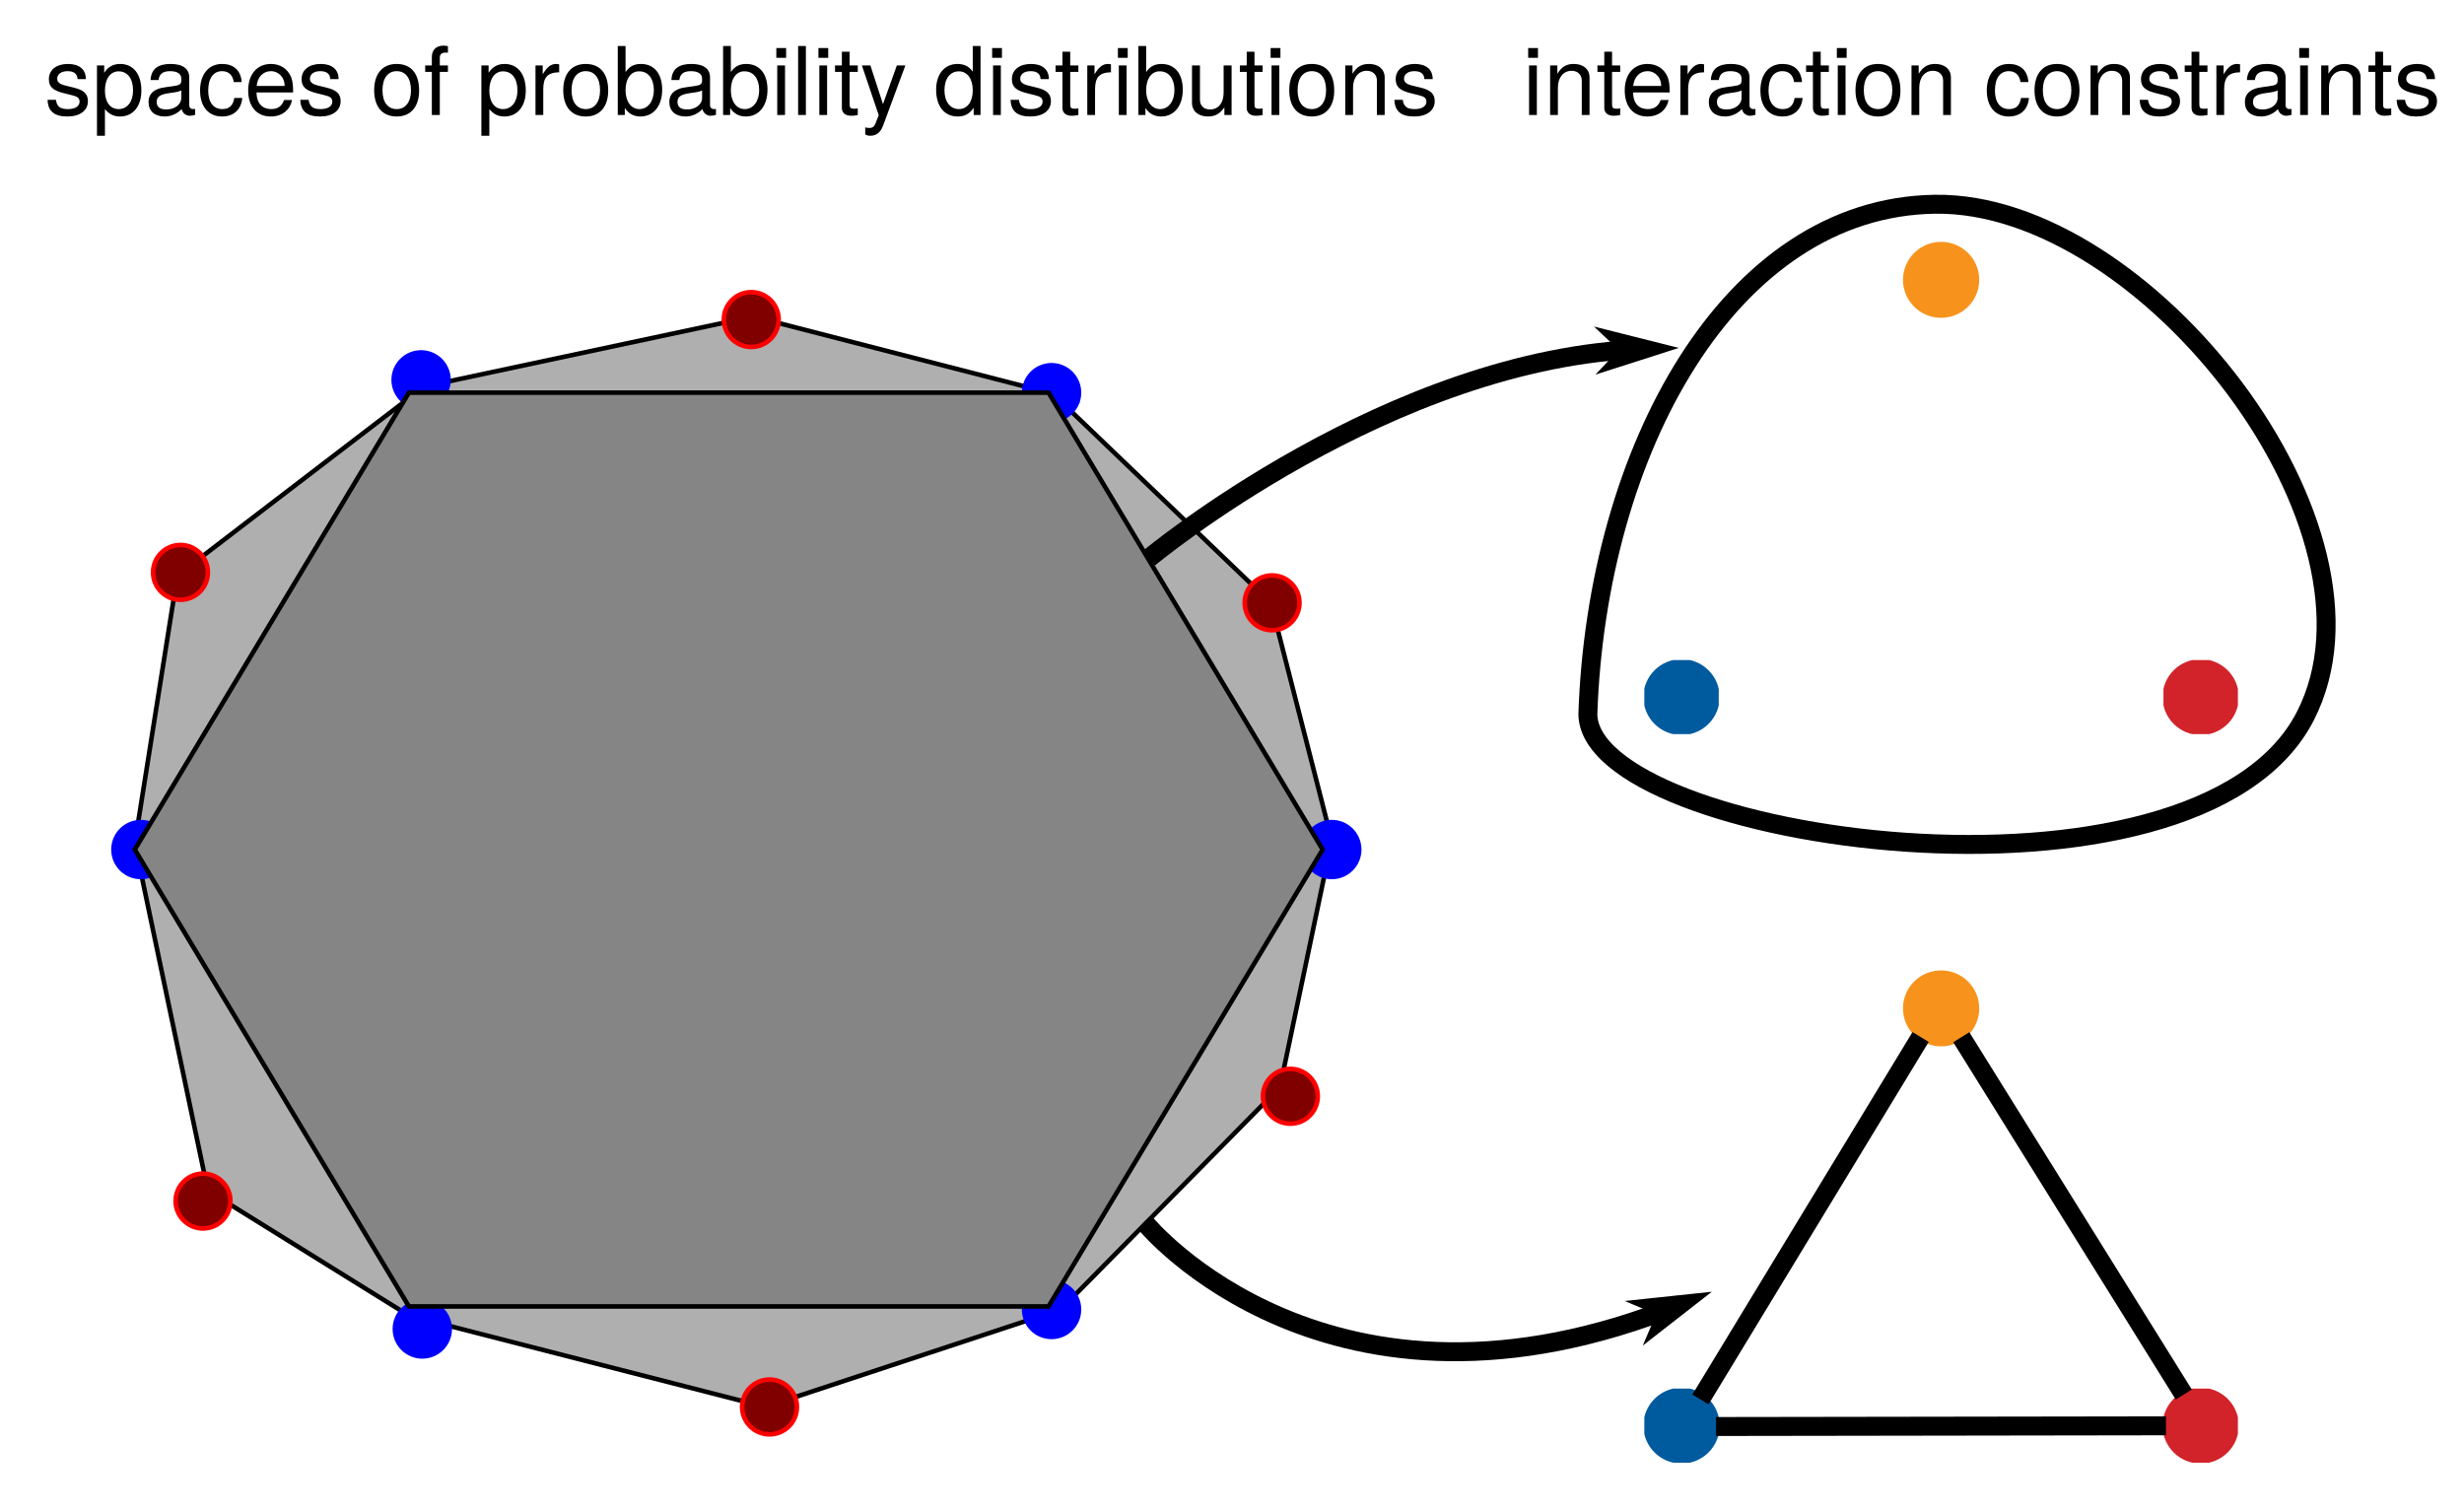
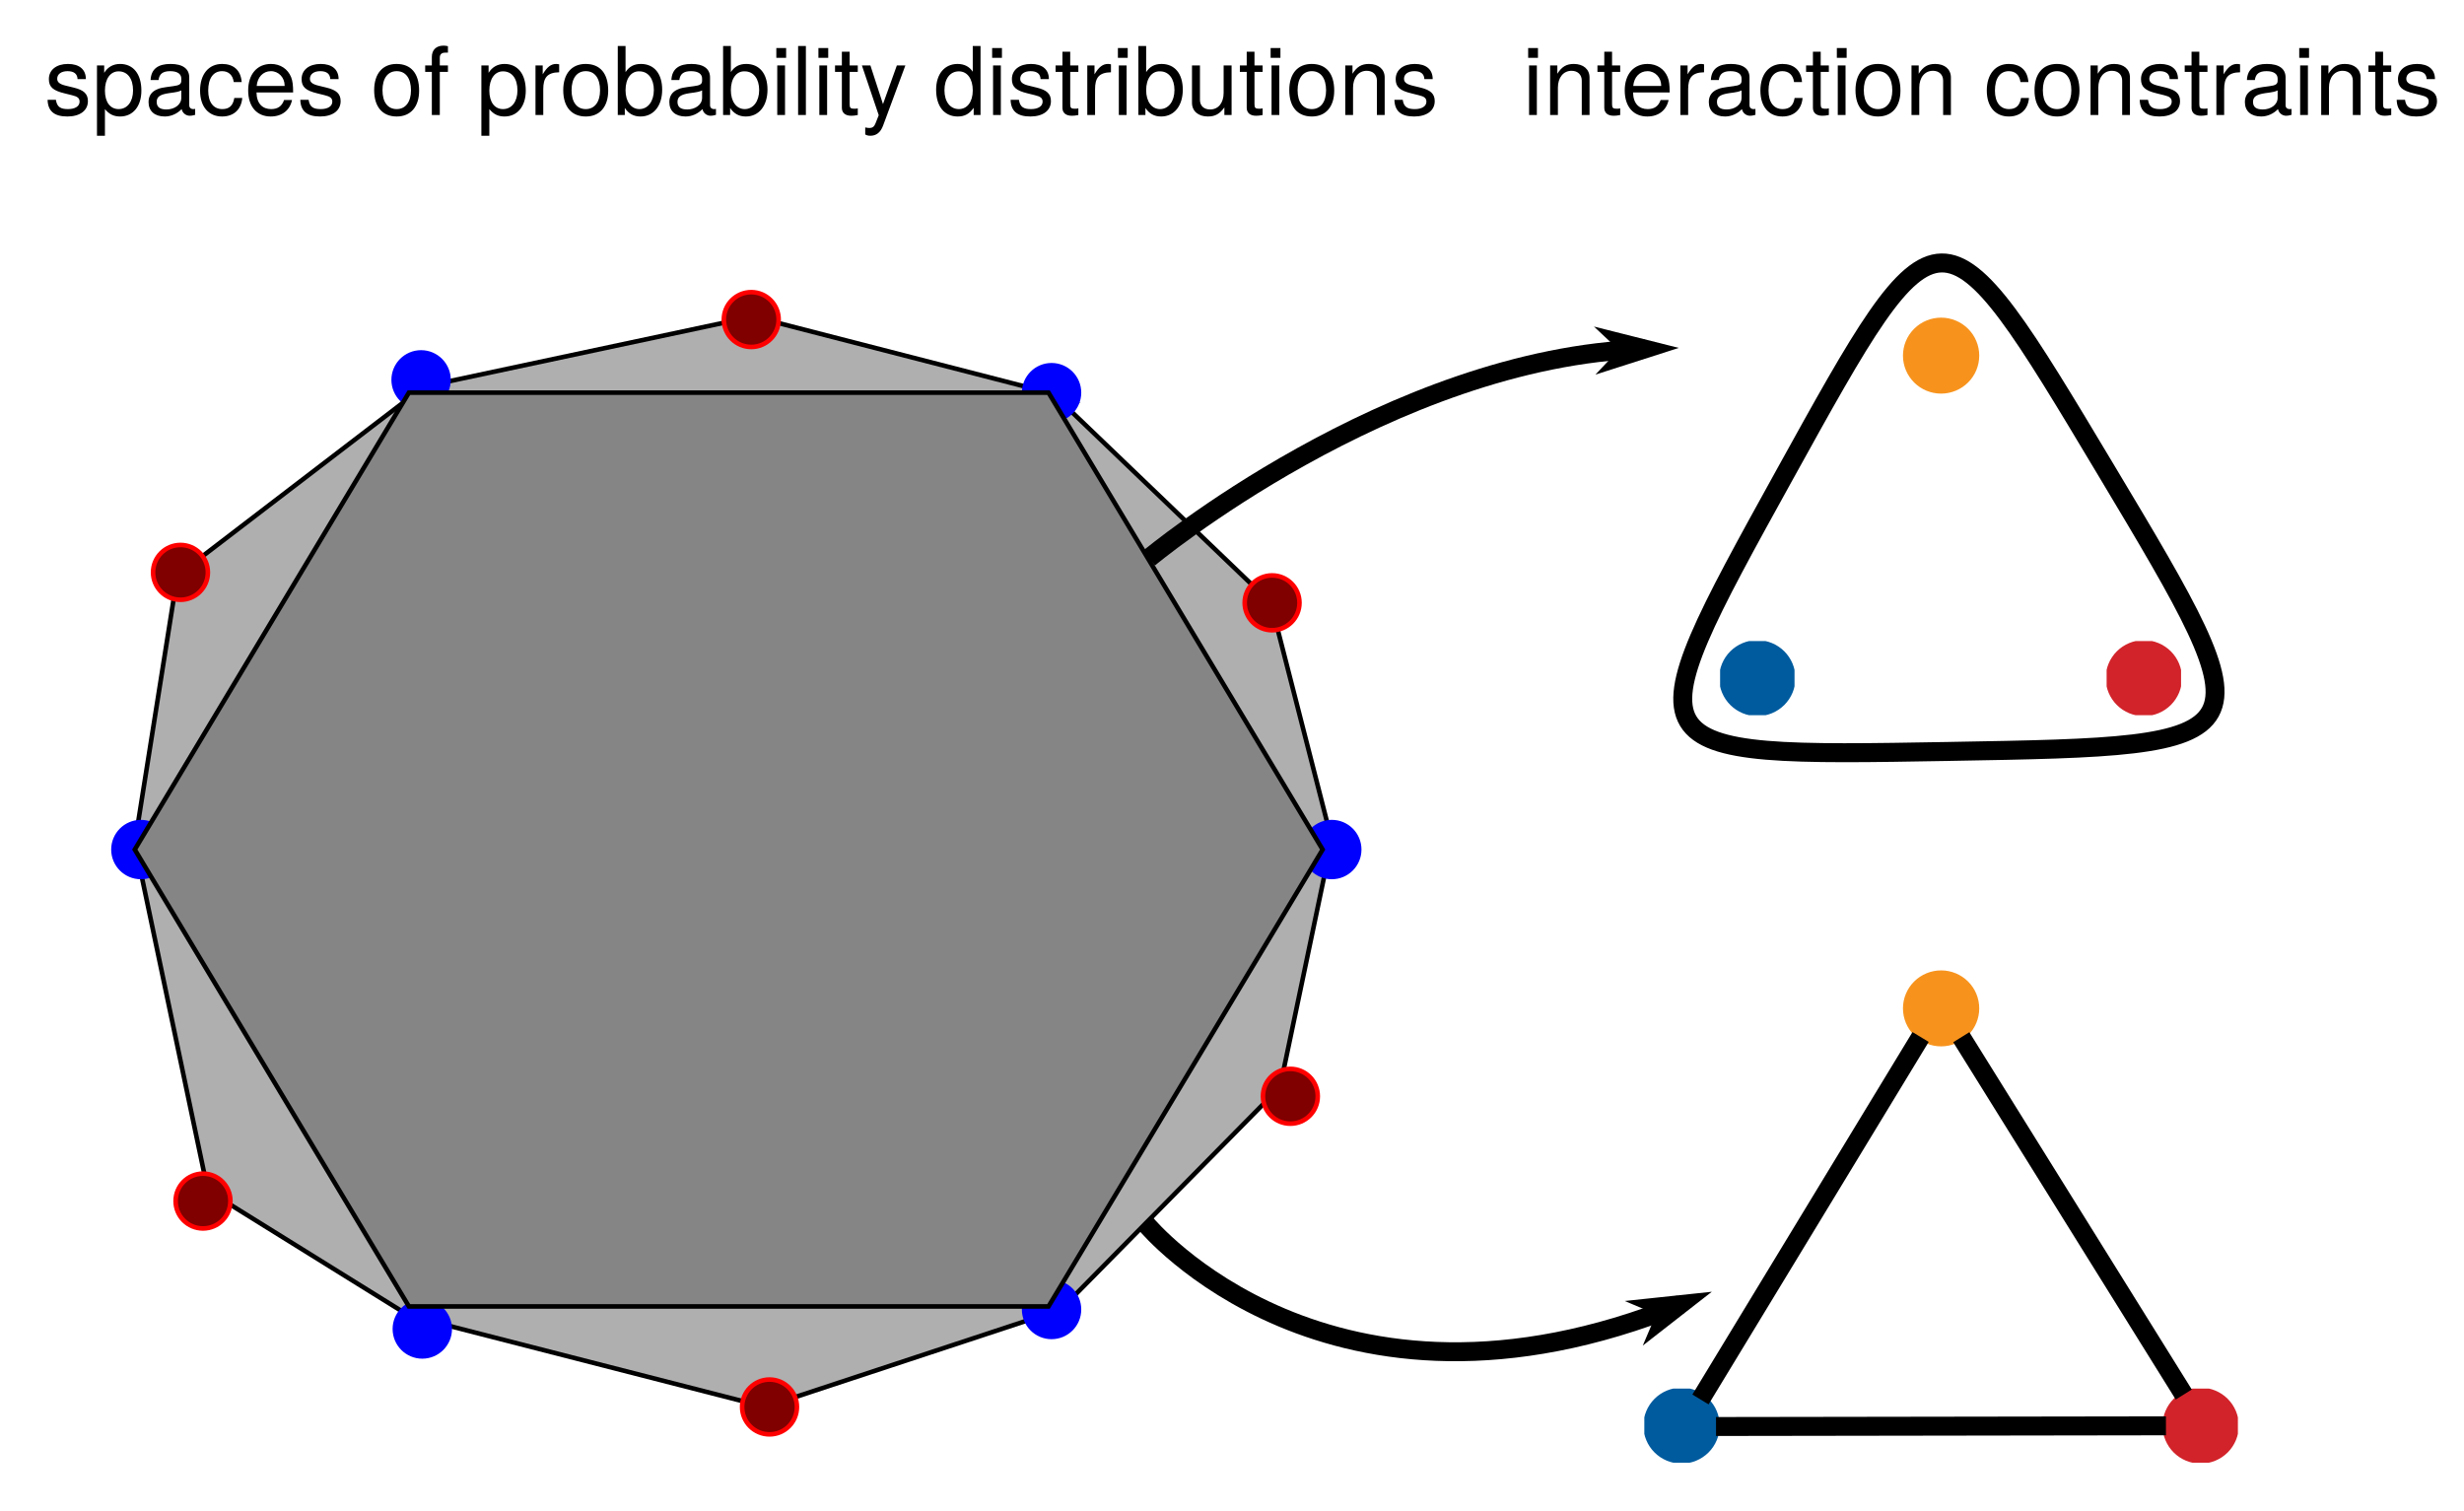
<svg xmlns="http://www.w3.org/2000/svg" id="svg3004" version="1.1" width="260.123" height="159.407" xml:space="preserve">
  <defs id="defs3008">
    <marker orient="auto" refY="0" refX="0" id="Arrow1Send" style="overflow:visible">
      <path id="path4383" d="M 0,0 5,-5 -12.5,0 5,5 0,0 z" style="fill-rule:evenodd;stroke:#000000;stroke-width:1pt" transform="matrix(-0.2,0,0,-0.2,-1.2,0)" />
    </marker>
    <marker orient="auto" refY="0" refX="0" id="Arrow1Lend" style="overflow:visible">
      <path id="path4371" d="M 0,0 5,-5 -12.5,0 5,5 0,0 z" style="fill-rule:evenodd;stroke:#000000;stroke-width:1pt" transform="matrix(-0.8,0,0,-0.8,-10,0)" />
    </marker>
    <clipPath clipPathUnits="userSpaceOnUse" id="clipPath3028">
      <path d="m 0,0 362.83,0 0,272.13 L 0,272.13 0,0 z" id="path3030" />
    </clipPath>
    <clipPath clipPathUnits="userSpaceOnUse" id="clipPath3244">
      <path d="m 956.879,1873.95 0,-1208.368 1714.001,0 0,1208.368 -1714.001,0 z" id="path3246" />
    </clipPath>
    <clipPath clipPathUnits="userSpaceOnUse" id="clipPath3280">
      <path d="m 956.879,1873.95 0,-1208.368 1714.001,0 0,1208.368 -1714.001,0 z m 56.221,-787.58 41.65,65.81 -26.23,16.46 -41.645,-65.82 0,0 46.275,43.71 -20.05,-60.16 z" clip-rule="evenodd" id="path3282" />
    </clipPath>
    <clipPath clipPathUnits="userSpaceOnUse" id="clipPath3290">
      <path d="m 956.879,1873.95 0,-1208.368 1714.001,0 0,1208.368 -1714.001,0 z" id="path3292" />
    </clipPath>
    <clipPath clipPathUnits="userSpaceOnUse" id="clipPath3302">
      <path d="m 956.879,1873.95 0,-1208.368 1714.001,0 0,1208.368 -1714.001,0 z m 1165.351,-341.26 -77.13,9.77 -3.6,-30.34 77.13,-9.76 0,0 -59.13,22.62 62.73,7.71 z" clip-rule="evenodd" id="path3304" />
    </clipPath>
    <clipPath clipPathUnits="userSpaceOnUse" id="clipPath3312">
      <path d="m 956.879,1873.95 0,-1208.368 1714.001,0 0,1208.368 -1714.001,0 z" id="path3314" />
    </clipPath>
    <clipPath clipPathUnits="userSpaceOnUse" id="clipPath3324">
      <path d="m 956.879,1873.95 0,-1208.368 1714.001,0 0,1208.368 -1714.001,0 z m 962.241,-139.69 -76.62,-14.4 5.66,-30.34 76.62,14.4 0,0 -63.25,3.6 57.59,26.74 z" clip-rule="evenodd" id="path3326" />
    </clipPath>
    <clipPath clipPathUnits="userSpaceOnUse" id="clipPath3334">
      <path d="m 956.879,1873.95 0,-1208.368 1714.001,0 0,1208.368 -1714.001,0 z" id="path3336" />
    </clipPath>
    <clipPath clipPathUnits="userSpaceOnUse" id="clipPath3374">
      <path d="m 720,2001 0,0 0,0 0,0 z" id="path3376" />
    </clipPath>
    <clipPath clipPathUnits="userSpaceOnUse" id="clipPath3129">
      <path d="m -9.16,-9.16 18.321,0 0,18.321 -18.321,0 0,-18.321 z" id="path3131" />
    </clipPath>
    <clipPath clipPathUnits="userSpaceOnUse" id="clipPath3117">
      <path d="m -9.16,-9.16 18.321,0 0,18.321 -18.321,0 0,-18.321 z" id="path3119" />
    </clipPath>
    <clipPath clipPathUnits="userSpaceOnUse" id="clipPath3117-3">
      <path d="m -9.16,-9.16 18.321,0 0,18.321 -18.321,0 0,-18.321 z" id="path3119-0" />
    </clipPath>
    <clipPath clipPathUnits="userSpaceOnUse" id="clipPath3129-6">
      <path d="m -9.16,-9.16 18.321,0 0,18.321 -18.321,0 0,-18.321 z" id="path3131-2" />
    </clipPath>
  </defs>
  <g id="g3012" transform="matrix(1.25,0,0,-1.25,-70.37264,529.905)">
    <path d="m 145.879,390.506 -25.98,6.688 -27.781,-5.916 -20.837,-15.949 -3.601,-22.636 6.174,-29.325 16.977,-10.546 30.097,-7.717 24.951,8.232 18.522,18.778 4.372,20.836 -5.144,20.064 -18.779,18.006" style="fill:#afafaf;fill-opacity:1;fill-rule:evenodd;stroke:none" id="path3248" />
    <path d="m 145.879,390.506 -25.98,6.688 -27.781,-5.916 -20.837,-15.949 -3.601,-22.636 6.174,-29.325 16.977,-10.546 30.097,-7.717 24.951,8.232 18.522,18.778 4.372,20.836 -5.144,20.064 -18.779,18.006 1.029,-0.515 z" style="fill:none;stroke:#000000;stroke-width:0.386;stroke-linecap:butt;stroke-linejoin:miter;stroke-miterlimit:10;stroke-opacity:1;stroke-dasharray:none" id="path3250" />
    <path d="m 73.855,375.586 c 0,-1.278 -1.037,-2.314 -2.315,-2.314 -1.279,0 -2.315,1.037 -2.315,2.314 0,1.279 1.037,2.315 2.315,2.315 1.279,0 2.315,-1.037 2.315,-2.315" style="fill:#800000;fill-opacity:1;fill-rule:evenodd;stroke:none" id="path3252" />
    <path d="m 73.855,375.586 c 0,-1.278 -1.037,-2.314 -2.315,-2.314 -1.279,0 -2.315,1.037 -2.315,2.314 0,1.279 1.037,2.315 2.315,2.315 1.279,0 2.315,-1.037 2.315,-2.315 z" style="fill:none;stroke:#ff0000;stroke-width:0.386;stroke-linecap:butt;stroke-linejoin:miter;stroke-miterlimit:10;stroke-opacity:1;stroke-dasharray:none" id="path3254" />
    <path d="m 75.758,322.494 c 0,-1.279 -1.037,-2.315 -2.315,-2.315 -1.279,0 -2.314,1.036 -2.314,2.315 0,1.279 1.036,2.315 2.314,2.315 1.279,0 2.315,-1.037 2.315,-2.315" style="fill:#800000;fill-opacity:1;fill-rule:evenodd;stroke:none" id="path3256" />
    <path d="m 75.758,322.494 c 0,-1.279 -1.037,-2.315 -2.315,-2.315 -1.279,0 -2.314,1.036 -2.314,2.315 0,1.279 1.036,2.315 2.314,2.315 1.279,0 2.315,-1.037 2.315,-2.315 z" style="fill:none;stroke:#ff0000;stroke-width:0.386;stroke-linecap:butt;stroke-linejoin:miter;stroke-miterlimit:10;stroke-opacity:1;stroke-dasharray:none" id="path3258" />
    <path d="m 123.604,305.105 c 0,-1.278 -1.037,-2.315 -2.315,-2.315 -1.279,0 -2.315,1.037 -2.315,2.315 0,1.278 1.037,2.315 2.315,2.315 1.279,0 2.315,-1.037 2.315,-2.315" style="fill:#800000;fill-opacity:1;fill-rule:evenodd;stroke:none" id="path3260" />
    <path d="m 123.604,305.105 c 0,-1.278 -1.037,-2.315 -2.315,-2.315 -1.279,0 -2.315,1.037 -2.315,2.315 0,1.278 1.037,2.315 2.315,2.315 1.279,0 2.315,-1.037 2.315,-2.315 z" style="fill:none;stroke:#ff0000;stroke-width:0.386;stroke-linecap:butt;stroke-linejoin:miter;stroke-miterlimit:10;stroke-opacity:1;stroke-dasharray:none" id="path3262" />
    <path d="m 167.591,331.342 c 0,-1.278 -1.037,-2.315 -2.315,-2.315 -1.279,0 -2.315,1.038 -2.315,2.315 0,1.279 1.037,2.315 2.315,2.315 1.279,0 2.315,-1.037 2.315,-2.315" style="fill:#800000;fill-opacity:1;fill-rule:evenodd;stroke:none" id="path3264" />
    <path d="m 167.591,331.342 c 0,-1.278 -1.037,-2.315 -2.315,-2.315 -1.279,0 -2.315,1.038 -2.315,2.315 0,1.279 1.037,2.315 2.315,2.315 1.279,0 2.315,-1.037 2.315,-2.315 z" style="fill:none;stroke:#ff0000;stroke-width:0.386;stroke-linecap:butt;stroke-linejoin:miter;stroke-miterlimit:10;stroke-opacity:1;stroke-dasharray:none" id="path3266" />
    <path d="m 166.047,373.015 c 0,-1.279 -1.037,-2.315 -2.315,-2.315 -1.278,0 -2.315,1.037 -2.315,2.315 0,1.278 1.038,2.314 2.315,2.314 1.279,0 2.315,-1.037 2.315,-2.314" style="fill:#800000;fill-opacity:1;fill-rule:evenodd;stroke:none" id="path3268" />
    <path d="m 166.047,373.015 c 0,-1.279 -1.037,-2.315 -2.315,-2.315 -1.278,0 -2.315,1.037 -2.315,2.315 0,1.278 1.038,2.314 2.315,2.314 1.279,0 2.315,-1.037 2.315,-2.314 z" style="fill:none;stroke:#ff0000;stroke-width:0.386;stroke-linecap:butt;stroke-linejoin:miter;stroke-miterlimit:10;stroke-opacity:1;stroke-dasharray:none" id="path3270" />
    <path d="m 122.06,396.937 c 0,-1.279 -1.037,-2.315 -2.315,-2.315 -1.278,0 -2.315,1.037 -2.315,2.315 0,1.279 1.038,2.315 2.315,2.315 1.279,0 2.315,-1.037 2.315,-2.315" style="fill:#800000;fill-opacity:1;fill-rule:evenodd;stroke:none" id="path3272" />
    <path d="m 122.06,396.937 c 0,-1.279 -1.037,-2.315 -2.315,-2.315 -1.278,0 -2.315,1.037 -2.315,2.315 0,1.279 1.038,2.315 2.315,2.315 1.279,0 2.315,-1.037 2.315,-2.315 z" style="fill:none;stroke:#ff0000;stroke-width:0.386;stroke-linecap:butt;stroke-linejoin:miter;stroke-miterlimit:10;stroke-opacity:1;stroke-dasharray:none" id="path3274" />
    <path d="m 70.51,352.178 c 0,-1.278 -1.037,-2.314 -2.315,-2.314 -1.278,0 -2.314,1.037 -2.314,2.314 0,1.279 1.037,2.315 2.314,2.315 1.279,0 2.315,-1.037 2.315,-2.315" style="fill:#0000ff;fill-opacity:1;fill-rule:evenodd;stroke:none" id="path3342" />
    <path d="m 70.51,352.178 c 0,-1.278 -1.037,-2.314 -2.315,-2.314 -1.278,0 -2.314,1.037 -2.314,2.314 0,1.279 1.037,2.315 2.314,2.315 1.279,0 2.315,-1.037 2.315,-2.315 z" style="fill:none;stroke:#0000ff;stroke-width:0.386;stroke-linecap:butt;stroke-linejoin:miter;stroke-miterlimit:10;stroke-opacity:1;stroke-dasharray:none" id="path3344" />
    <path d="m 94.176,391.844 c 0,-1.279 -1.036,-2.315 -2.314,-2.315 -1.279,0 -2.315,1.037 -2.315,2.315 0,1.279 1.037,2.315 2.315,2.315 1.279,0 2.314,-1.037 2.314,-2.315" style="fill:#0000ff;fill-opacity:1;fill-rule:evenodd;stroke:none" id="path3346" />
    <path d="m 94.176,391.844 c 0,-1.279 -1.036,-2.315 -2.314,-2.315 -1.279,0 -2.315,1.037 -2.315,2.315 0,1.279 1.037,2.315 2.315,2.315 1.279,0 2.314,-1.037 2.314,-2.315 z" style="fill:none;stroke:#0000ff;stroke-width:0.386;stroke-linecap:butt;stroke-linejoin:miter;stroke-miterlimit:10;stroke-opacity:1;stroke-dasharray:none" id="path3348" />
    <path d="m 94.279,311.69 c 0,-1.278 -1.037,-2.315 -2.314,-2.315 -1.279,0 -2.316,1.037 -2.316,2.315 0,1.278 1.038,2.315 2.316,2.315 1.278,0 2.314,-1.037 2.314,-2.315" style="fill:#0000ff;fill-opacity:1;fill-rule:evenodd;stroke:none" id="path3350" />
    <path d="m 94.279,311.69 c 0,-1.278 -1.037,-2.315 -2.314,-2.315 -1.279,0 -2.316,1.037 -2.316,2.315 0,1.278 1.038,2.315 2.316,2.315 1.278,0 2.314,-1.037 2.314,-2.315 z" style="fill:none;stroke:#0000ff;stroke-width:0.386;stroke-linecap:butt;stroke-linejoin:miter;stroke-miterlimit:10;stroke-opacity:1;stroke-dasharray:none" id="path3352" />
    <path d="m 147.423,313.336 c 0,-1.278 -1.037,-2.315 -2.315,-2.315 -1.278,0 -2.315,1.037 -2.315,2.315 0,1.278 1.038,2.315 2.315,2.315 1.279,0 2.315,-1.036 2.315,-2.315" style="fill:#0000ff;fill-opacity:1;fill-rule:evenodd;stroke:none" id="path3354" />
    <path d="m 147.423,313.336 c 0,-1.278 -1.037,-2.315 -2.315,-2.315 -1.278,0 -2.315,1.037 -2.315,2.315 0,1.278 1.038,2.315 2.315,2.315 1.279,0 2.315,-1.036 2.315,-2.315 z" style="fill:none;stroke:#0000ff;stroke-width:0.386;stroke-linecap:butt;stroke-linejoin:miter;stroke-miterlimit:10;stroke-opacity:1;stroke-dasharray:none" id="path3356" />
    <path d="m 147.423,390.764 c 0,-1.279 -1.037,-2.316 -2.315,-2.316 -1.278,0 -2.315,1.038 -2.315,2.316 0,1.278 1.038,2.314 2.315,2.314 1.279,0 2.315,-1.037 2.315,-2.314" style="fill:#0000ff;fill-opacity:1;fill-rule:evenodd;stroke:none" id="path3358" />
    <path d="m 147.423,390.764 c 0,-1.279 -1.037,-2.316 -2.315,-2.316 -1.278,0 -2.315,1.038 -2.315,2.316 0,1.278 1.038,2.314 2.315,2.314 1.279,0 2.315,-1.037 2.315,-2.314 z" style="fill:none;stroke:#0000ff;stroke-width:0.386;stroke-linecap:butt;stroke-linejoin:miter;stroke-miterlimit:10;stroke-opacity:1;stroke-dasharray:none" id="path3360" />
    <path d="m 171.089,352.178 c 0,-1.278 -1.037,-2.314 -2.315,-2.314 -1.278,0 -2.314,1.037 -2.314,2.314 0,1.279 1.037,2.315 2.314,2.315 1.279,0 2.315,-1.037 2.315,-2.315" style="fill:#0000ff;fill-opacity:1;fill-rule:evenodd;stroke:none" id="path3362" />
    <path d="m 171.089,352.178 c 0,-1.278 -1.037,-2.314 -2.315,-2.314 -1.278,0 -2.314,1.037 -2.314,2.314 0,1.279 1.037,2.315 2.314,2.315 1.279,0 2.315,-1.037 2.315,-2.315 z" style="fill:none;stroke:#0000ff;stroke-width:0.386;stroke-linecap:butt;stroke-linejoin:miter;stroke-miterlimit:10;stroke-opacity:1;stroke-dasharray:none" id="path3364" />
    <path d="m 144.851,390.764 -54.019,0 -23.151,-38.586 23.151,-38.585 54.019,0 23.151,38.585" style="fill:#858585;fill-opacity:1;fill-rule:evenodd;stroke:none" id="path3366" />
    <path d="m 144.851,390.764 -54.019,0 -23.151,-38.586 23.151,-38.585 54.019,0 23.151,38.585 -23.151,38.586 z" style="fill:none;stroke:#000000;stroke-width:0.386;stroke-linecap:butt;stroke-linejoin:miter;stroke-miterlimit:10;stroke-opacity:1;stroke-dasharray:none" id="path3368" />
    <path id="path3109" style="fill:#f7931d;fill-opacity:1;fill-rule:nonzero;stroke:#f7931d;stroke-width:0.5;stroke-linecap:butt;stroke-linejoin:round;stroke-miterlimit:10;stroke-opacity:1;stroke-dasharray:none" d="m 220.235,335.807 c 0.788,0 1.544,0.312 2.101,0.866 0.557,0.555 0.87,1.307 0.87,2.092 0,0.785 -0.313,1.537 -0.87,2.092 -0.557,0.555 -1.313,0.866 -2.101,0.866 -0.788,0 -1.544,-0.312 -2.101,-0.866 -0.557,-0.555 -0.87,-1.307 -0.87,-2.092 0,-0.785 0.313,-1.537 0.87,-2.092 0.557,-0.555 1.313,-0.866 2.101,-0.866 z" />
    <g clip-path="url(#clipPath3117)" id="g3115" transform="matrix(0.3431049,0,0,0.3415997,242.1573,303.5274)" style="fill:#d2232a;fill-opacity:1;stroke:#d2232a;stroke-width:2.921;stroke-opacity:1">
      <path id="path3121" style="fill:#d2232a;fill-opacity:1;fill-rule:nonzero;stroke:#d2232a;stroke-width:1.46;stroke-linecap:butt;stroke-linejoin:round;stroke-miterlimit:10;stroke-opacity:1;stroke-dasharray:none" d="m 0,-8.66 c 2.297,0 4.5,0.912 6.124,2.537 C 7.748,-4.5 8.66,-2.297 8.66,0 c 0,2.297 -0.912,4.5 -2.537,6.124 C 4.5,7.748 2.297,8.66 0,8.66 c -2.297,0 -4.5,-0.912 -6.124,-2.537 C -7.748,4.5 -8.66,2.297 -8.66,0 c 0,-2.297 0.912,-4.5 2.537,-6.124 C -4.5,-7.748 -2.297,-8.66 0,-8.66 z" />
    </g>
    <g id="g3125" transform="matrix(0.3431049,0,0,0.3415997,198.3127,303.5274)" style="fill:#005b9e;fill-opacity:1;stroke:#005b9e;stroke-width:2.921;stroke-opacity:1">
      <g clip-path="url(#clipPath3129)" id="g3127" style="fill:#005b9e;fill-opacity:1;stroke:#005b9e;stroke-width:2.921;stroke-opacity:1">
        <path id="path3133" style="fill:#005b9e;fill-opacity:1;fill-rule:nonzero;stroke:#005b9e;stroke-width:1.46;stroke-linecap:butt;stroke-linejoin:round;stroke-miterlimit:10;stroke-opacity:1;stroke-dasharray:none" d="m 0,-8.66 c 2.297,0 4.5,0.912 6.124,2.537 C 7.748,-4.5 8.66,-2.297 8.66,0 c 0,2.297 -0.912,4.5 -2.537,6.124 C 4.5,7.748 2.297,8.66 0,8.66 c -2.297,0 -4.5,-0.912 -6.124,-2.537 C -7.748,4.5 -8.66,2.297 -8.66,0 c 0,-2.297 0.912,-4.5 2.537,-6.124 C -4.5,-7.748 -2.297,-8.66 0,-8.66 z" />
      </g>
    </g>
    <path style="fill:none;stroke:#000000;stroke-width:1.6;stroke-linecap:butt;stroke-linejoin:miter;stroke-miterlimit:4;stroke-opacity:1;stroke-dasharray:none" d="M 218.503,336.349 199.912,305.738" id="path4385" />
    <path style="fill:none;stroke:#000000;stroke-width:1.6;stroke-linecap:butt;stroke-linejoin:miter;stroke-miterlimit:4;stroke-opacity:1;stroke-dasharray:none" d="m 221.94,336.33 18.789,-30.175" id="path4385-9" />
    <path style="fill:none;stroke:#000000;stroke-width:1.6;stroke-linecap:butt;stroke-linejoin:miter;stroke-miterlimit:4;stroke-opacity:1;stroke-dasharray:none" d="m 201.226,303.454 37.998,0.057" id="path4385-9-8" />
-     <path id="path3109-1" style="fill:#f7931d;fill-opacity:1;fill-rule:nonzero;stroke:#f7931d;stroke-width:0.5;stroke-linecap:butt;stroke-linejoin:round;stroke-miterlimit:10;stroke-opacity:1;stroke-dasharray:none" d="m 220.235,397.333 c 0.788,0 1.544,0.312 2.101,0.866 0.557,0.555 0.87,1.307 0.87,2.092 0,0.785 -0.313,1.537 -0.87,2.092 -0.557,0.555 -1.313,0.866 -2.101,0.866 -0.788,0 -1.544,-0.312 -2.101,-0.866 -0.557,-0.555 -0.87,-1.307 -0.87,-2.092 0,-0.785 0.313,-1.537 0.87,-2.092 0.557,-0.555 1.313,-0.866 2.101,-0.866 z" />
-     <g clip-path="url(#clipPath3117-3)" id="g3115-9" transform="matrix(0.3431049,0,0,0.3415997,242.1573,365.0538)" style="fill:#d2232a;fill-opacity:1;stroke:#d2232a;stroke-width:2.921;stroke-opacity:1">
+     <path id="path3109-1" style="fill:#f7931d;fill-opacity:1;fill-rule:nonzero;stroke:#f7931d;stroke-width:0.5;stroke-linecap:butt;stroke-linejoin:round;stroke-miterlimit:10;stroke-opacity:1;stroke-dasharray:none" d="m 220.235,390.933 c 0.788,0 1.544,0.312 2.101,0.866 0.557,0.555 0.87,1.307 0.87,2.092 0,0.785 -0.313,1.537 -0.87,2.092 -0.557,0.555 -1.313,0.866 -2.101,0.866 -0.788,0 -1.544,-0.312 -2.101,-0.866 -0.557,-0.555 -0.87,-1.307 -0.87,-2.092 0,-0.785 0.313,-1.537 0.87,-2.092 0.557,-0.555 1.313,-0.866 2.101,-0.866 z" />
+     <g clip-path="url(#clipPath3117-3)" id="g3115-9" transform="matrix(0.3431049,0,0,0.3415997,237.3573,366.6538)" style="fill:#d2232a;fill-opacity:1;stroke:#d2232a;stroke-width:2.921;stroke-opacity:1">
      <path id="path3121-0" style="fill:#d2232a;fill-opacity:1;fill-rule:nonzero;stroke:#d2232a;stroke-width:1.46;stroke-linecap:butt;stroke-linejoin:round;stroke-miterlimit:10;stroke-opacity:1;stroke-dasharray:none" d="m 0,-8.66 c 2.297,0 4.5,0.912 6.124,2.537 C 7.748,-4.5 8.66,-2.297 8.66,0 c 0,2.297 -0.912,4.5 -2.537,6.124 C 4.5,7.748 2.297,8.66 0,8.66 c -2.297,0 -4.5,-0.912 -6.124,-2.537 C -7.748,4.5 -8.66,2.297 -8.66,0 c 0,-2.297 0.912,-4.5 2.537,-6.124 C -4.5,-7.748 -2.297,-8.66 0,-8.66 z" />
    </g>
-     <g id="g3125-8" transform="matrix(0.3431049,0,0,0.3415997,198.3127,365.0538)" style="fill:#005b9e;fill-opacity:1;stroke:#005b9e;stroke-width:2.921;stroke-opacity:1">
+     <g id="g3125-8" transform="matrix(0.3431049,0,0,0.3415997,204.7127,366.6538)" style="fill:#005b9e;fill-opacity:1;stroke:#005b9e;stroke-width:2.921;stroke-opacity:1">
      <g clip-path="url(#clipPath3129-6)" id="g3127-8" style="fill:#005b9e;fill-opacity:1;stroke:#005b9e;stroke-width:2.921;stroke-opacity:1">
        <path id="path3133-4" style="fill:#005b9e;fill-opacity:1;fill-rule:nonzero;stroke:#005b9e;stroke-width:1.46;stroke-linecap:butt;stroke-linejoin:round;stroke-miterlimit:10;stroke-opacity:1;stroke-dasharray:none" d="m 0,-8.66 c 2.297,0 4.5,0.912 6.124,2.537 C 7.748,-4.5 8.66,-2.297 8.66,0 c 0,2.297 -0.912,4.5 -2.537,6.124 C 4.5,7.748 2.297,8.66 0,8.66 c -2.297,0 -4.5,-0.912 -6.124,-2.537 C -7.748,4.5 -8.66,2.297 -8.66,0 c 0,-2.297 0.912,-4.5 2.537,-6.124 C -4.5,-7.748 -2.297,-8.66 0,-8.66 z" />
      </g>
    </g>
-     <path style="fill:none;stroke:#000000;stroke-width:2;stroke-linecap:butt;stroke-linejoin:miter;stroke-miterlimit:4;stroke-opacity:1;stroke-dasharray:none" d="m 167.056,59.742 c -0.05,13.386 64.213,22.736 75.739,0.274 C 252.945,40.235 225.934,5.655 203.703,5.973 181.996,6.283 167.995,32.015 167.056,59.814" id="path4351" transform="matrix(0.8,0,0,-0.8,56.75673,411.4543)" />
    <path style="fill:none;stroke:#000000;stroke-width:2;stroke-linecap:butt;stroke-linejoin:miter;stroke-miterlimit:4;stroke-opacity:1;stroke-dasharray:none;marker-end:url(#Arrow1Send)" d="m 120.719,43.334 c 0,0 25.477,-21.233 52.37,-22.081" id="path4362" transform="matrix(0.8,0,0,-0.8,56.75673,411.4543)" />
    <path style="fill:none;stroke:#000000;stroke-width:2;stroke-linecap:butt;stroke-linejoin:miter;stroke-miterlimit:4;stroke-opacity:1;stroke-dasharray:none;marker-end:url(#Arrow1Send)" d="m 120.434,113.646 c 0,0 19.347,23.436 56.398,8.467" id="path4994" transform="matrix(0.8,0,0,-0.8,56.75673,411.4543)" />
    <text xml:space="preserve" style="font-size:16px;font-style:normal;font-variant:normal;font-weight:normal;font-stretch:normal;line-height:125%;letter-spacing:0px;word-spacing:0px;fill:#000000;fill-opacity:1;stroke:none;font-family:HelveticaNeue;-inkscape-font-specification:HelveticaNeue" x="60.05" y="-414.212" id="text5548" transform="scale(1,-1)">
      <tspan id="tspan5550" x="60.05" y="-414.212" style="font-size:8px">spaces of probability distributions</tspan>
    </text>
    <text xml:space="preserve" style="font-size:16px;font-style:normal;font-variant:normal;font-weight:normal;font-stretch:normal;line-height:125%;letter-spacing:0px;word-spacing:0px;fill:#000000;fill-opacity:1;stroke:none;font-family:HelveticaNeue;-inkscape-font-specification:HelveticaNeue" x="184.875" y="-414.212" id="text5548-4" transform="scale(1,-1)">
      <tspan id="tspan5550-5" x="184.875" y="-414.212" style="font-size:8px">interaction constraints</tspan>
    </text>
+     <path style="fill:none;stroke:#000000;stroke-width:1.276;stroke-linecap:round;stroke-linejoin:round;stroke-miterlimit:4;stroke-opacity:1;stroke-dasharray:none;stroke-dashoffset:0" id="path3867" d="m 34.085,-40.788 c -21.672,0.374 -21.672,0.374 -11.159,-18.582 10.512,-18.955 10.512,-18.955 21.672,-0.374 11.159,18.582 11.159,18.582 -10.512,18.955 z" transform="matrix(1.252017,0,0,-1.255939,178.3003,309.2379)" />
  </g>
</svg>
